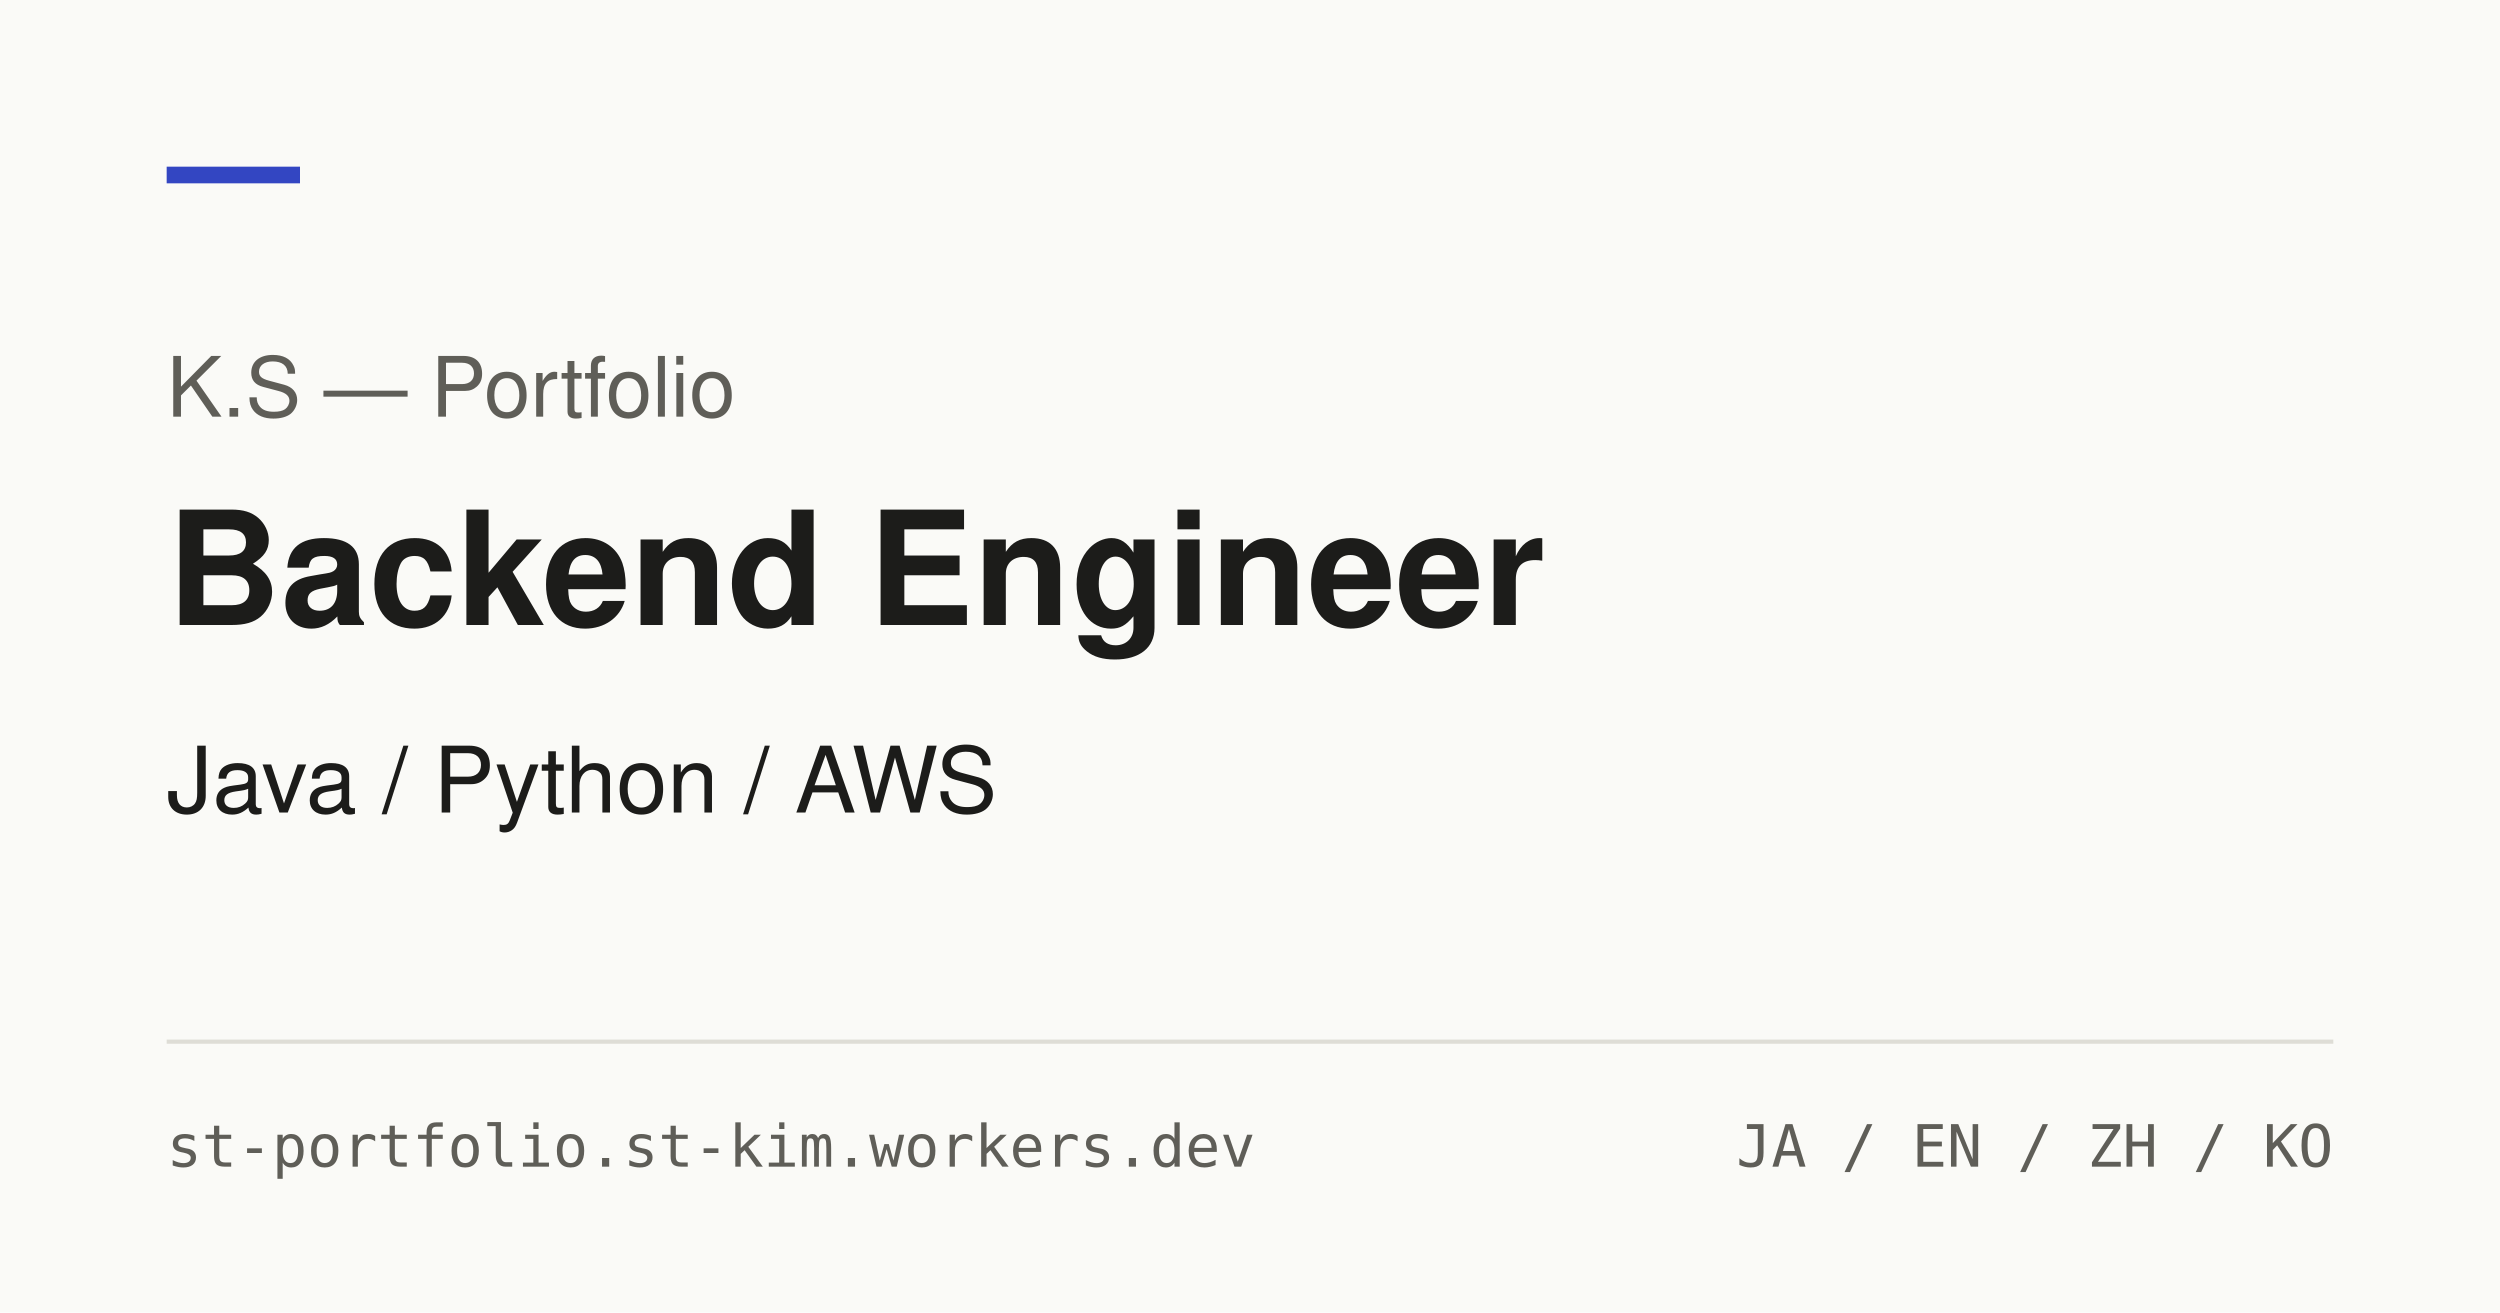
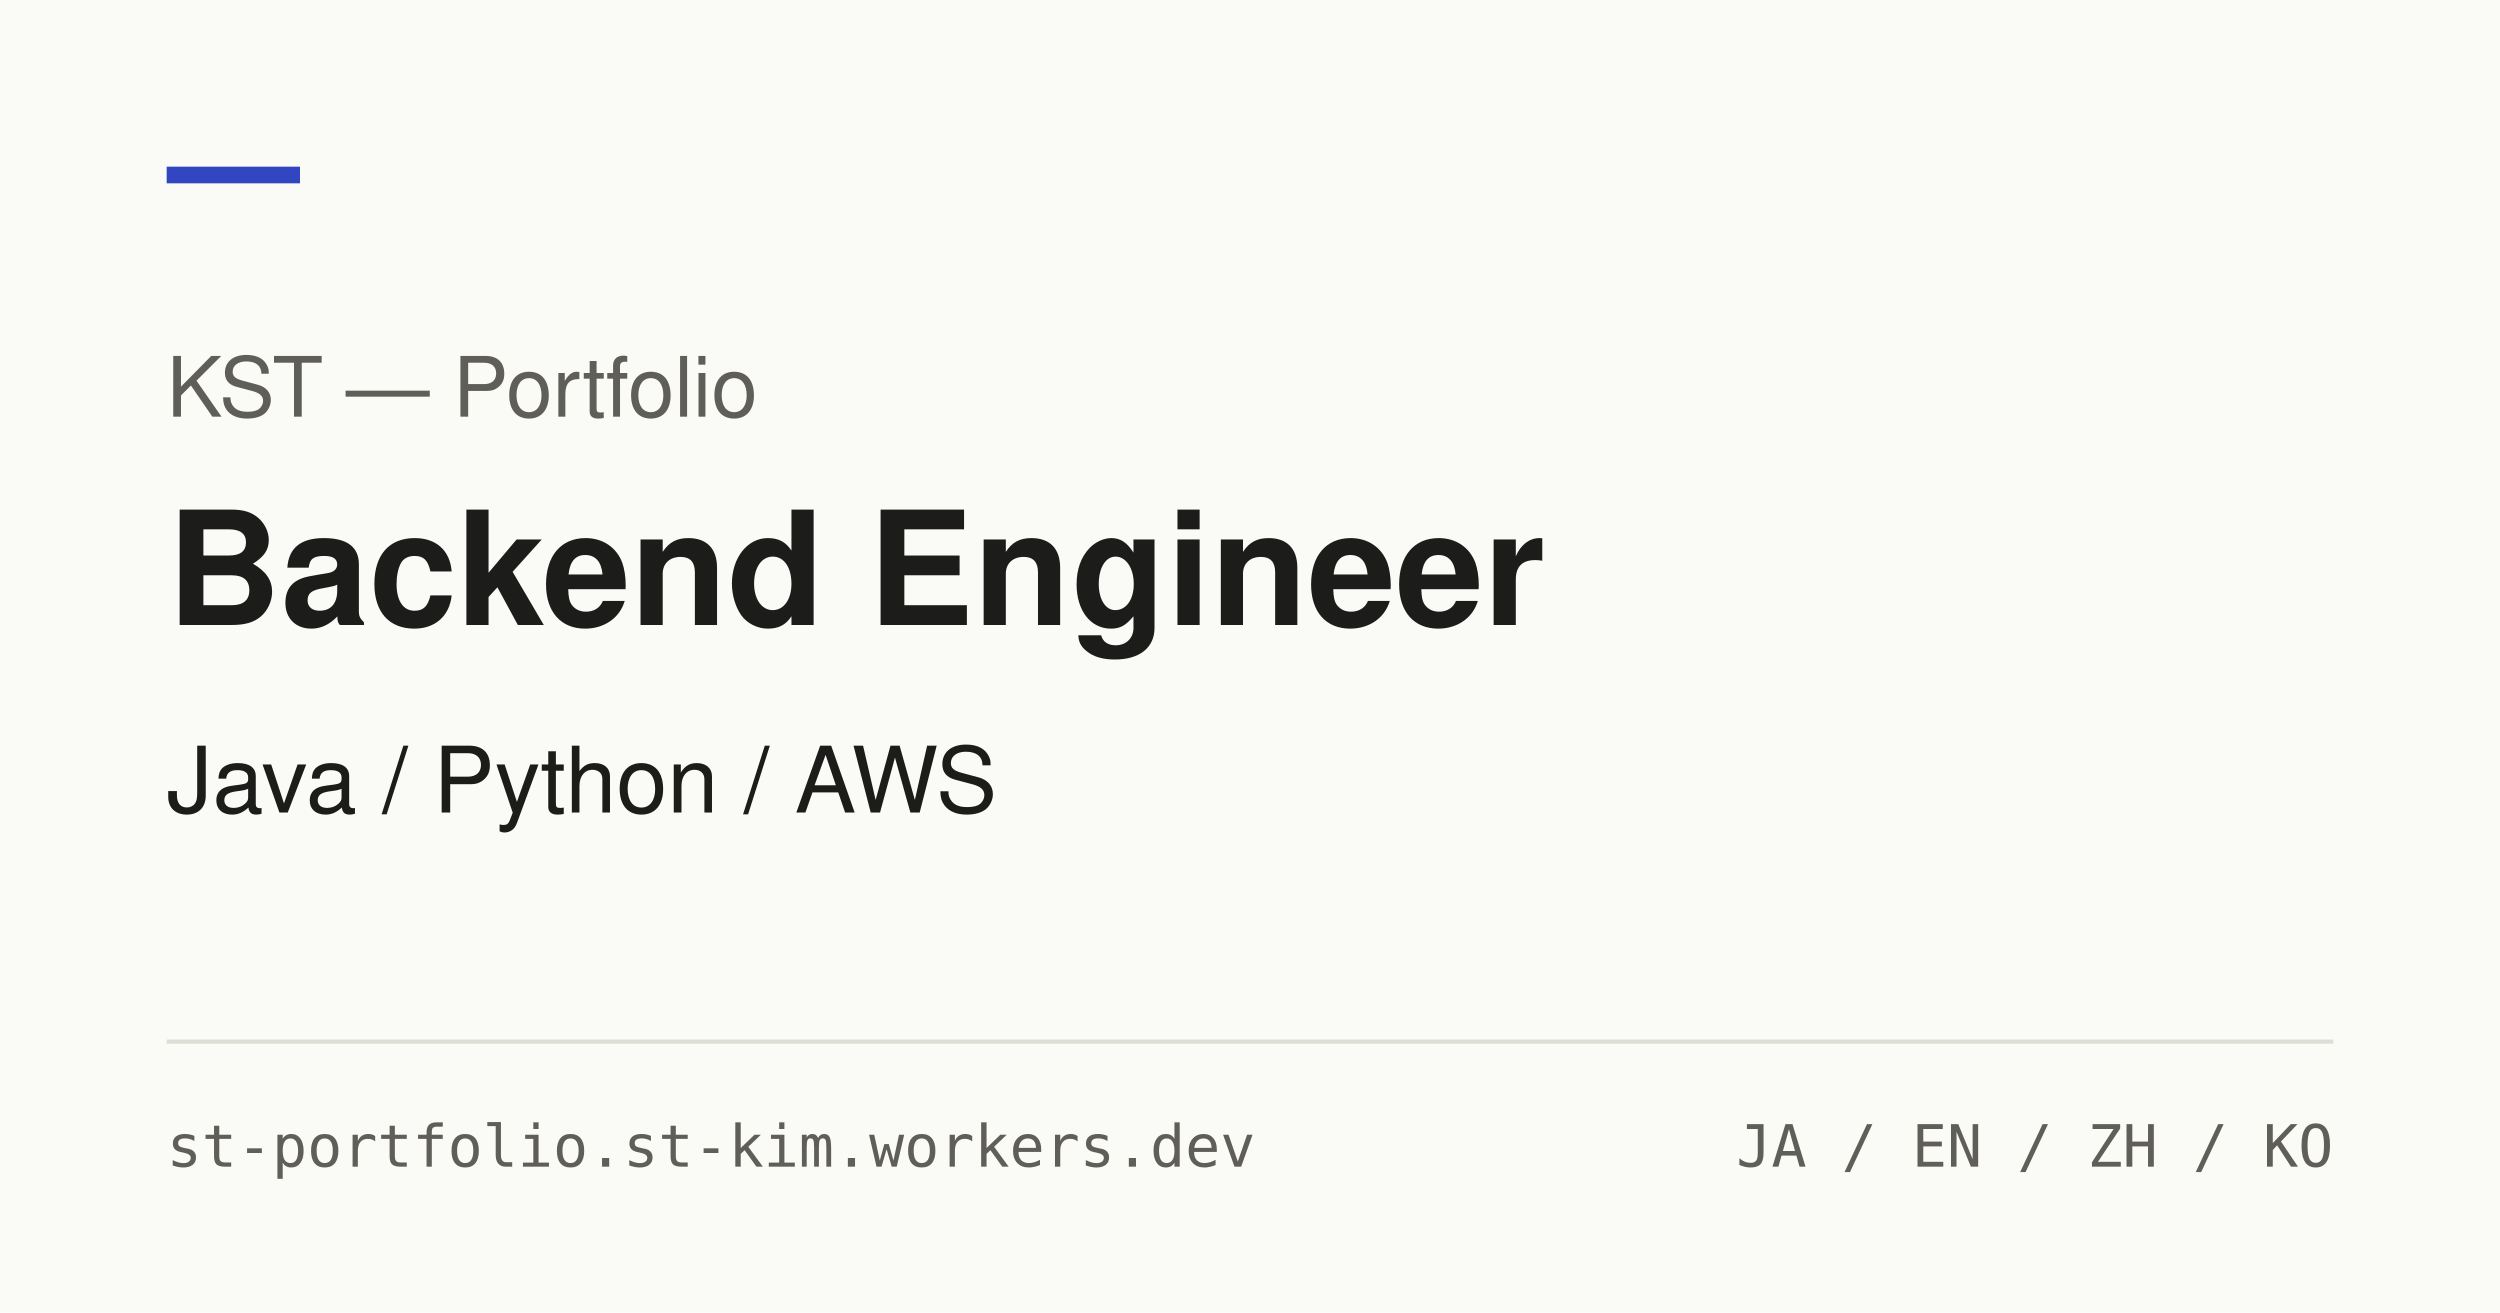
<svg xmlns="http://www.w3.org/2000/svg" viewBox="0 0 1200 630" width="1200" height="630">
  <rect width="1200" height="630" fill="#fafaf7" />
  <rect x="80" y="80" width="64" height="8" fill="#3346c2" />
-   <text x="80" y="200" font-family="Segoe UI, Helvetica, Arial, sans-serif" font-size="40" fill="#5f5e58">K.S — Portfolio</text>
+   <text x="80" y="200" font-family="Segoe UI, Helvetica, Arial, sans-serif" font-size="40" fill="#5f5e58">KST — Portfolio</text>
  <text x="80" y="300" font-family="Segoe UI, Helvetica, Arial, sans-serif" font-size="76" font-weight="700" fill="#1c1c1a">Backend Engineer</text>
  <text x="80" y="390" font-family="Segoe UI, Helvetica, Arial, sans-serif" font-size="44" fill="#1c1c1a">Java / Python / AWS</text>
  <line x1="80" y1="500" x2="1120" y2="500" stroke="#deddd6" stroke-width="2" />
  <text x="80" y="560" font-family="Consolas, Menlo, monospace" font-size="28" fill="#5f5e58">st-portfolio.st-kim.workers.dev</text>
  <text x="1120" y="560" text-anchor="end" font-family="Consolas, Menlo, monospace" font-size="28" fill="#5f5e58">JA / EN / ZH / KO</text>
</svg>
